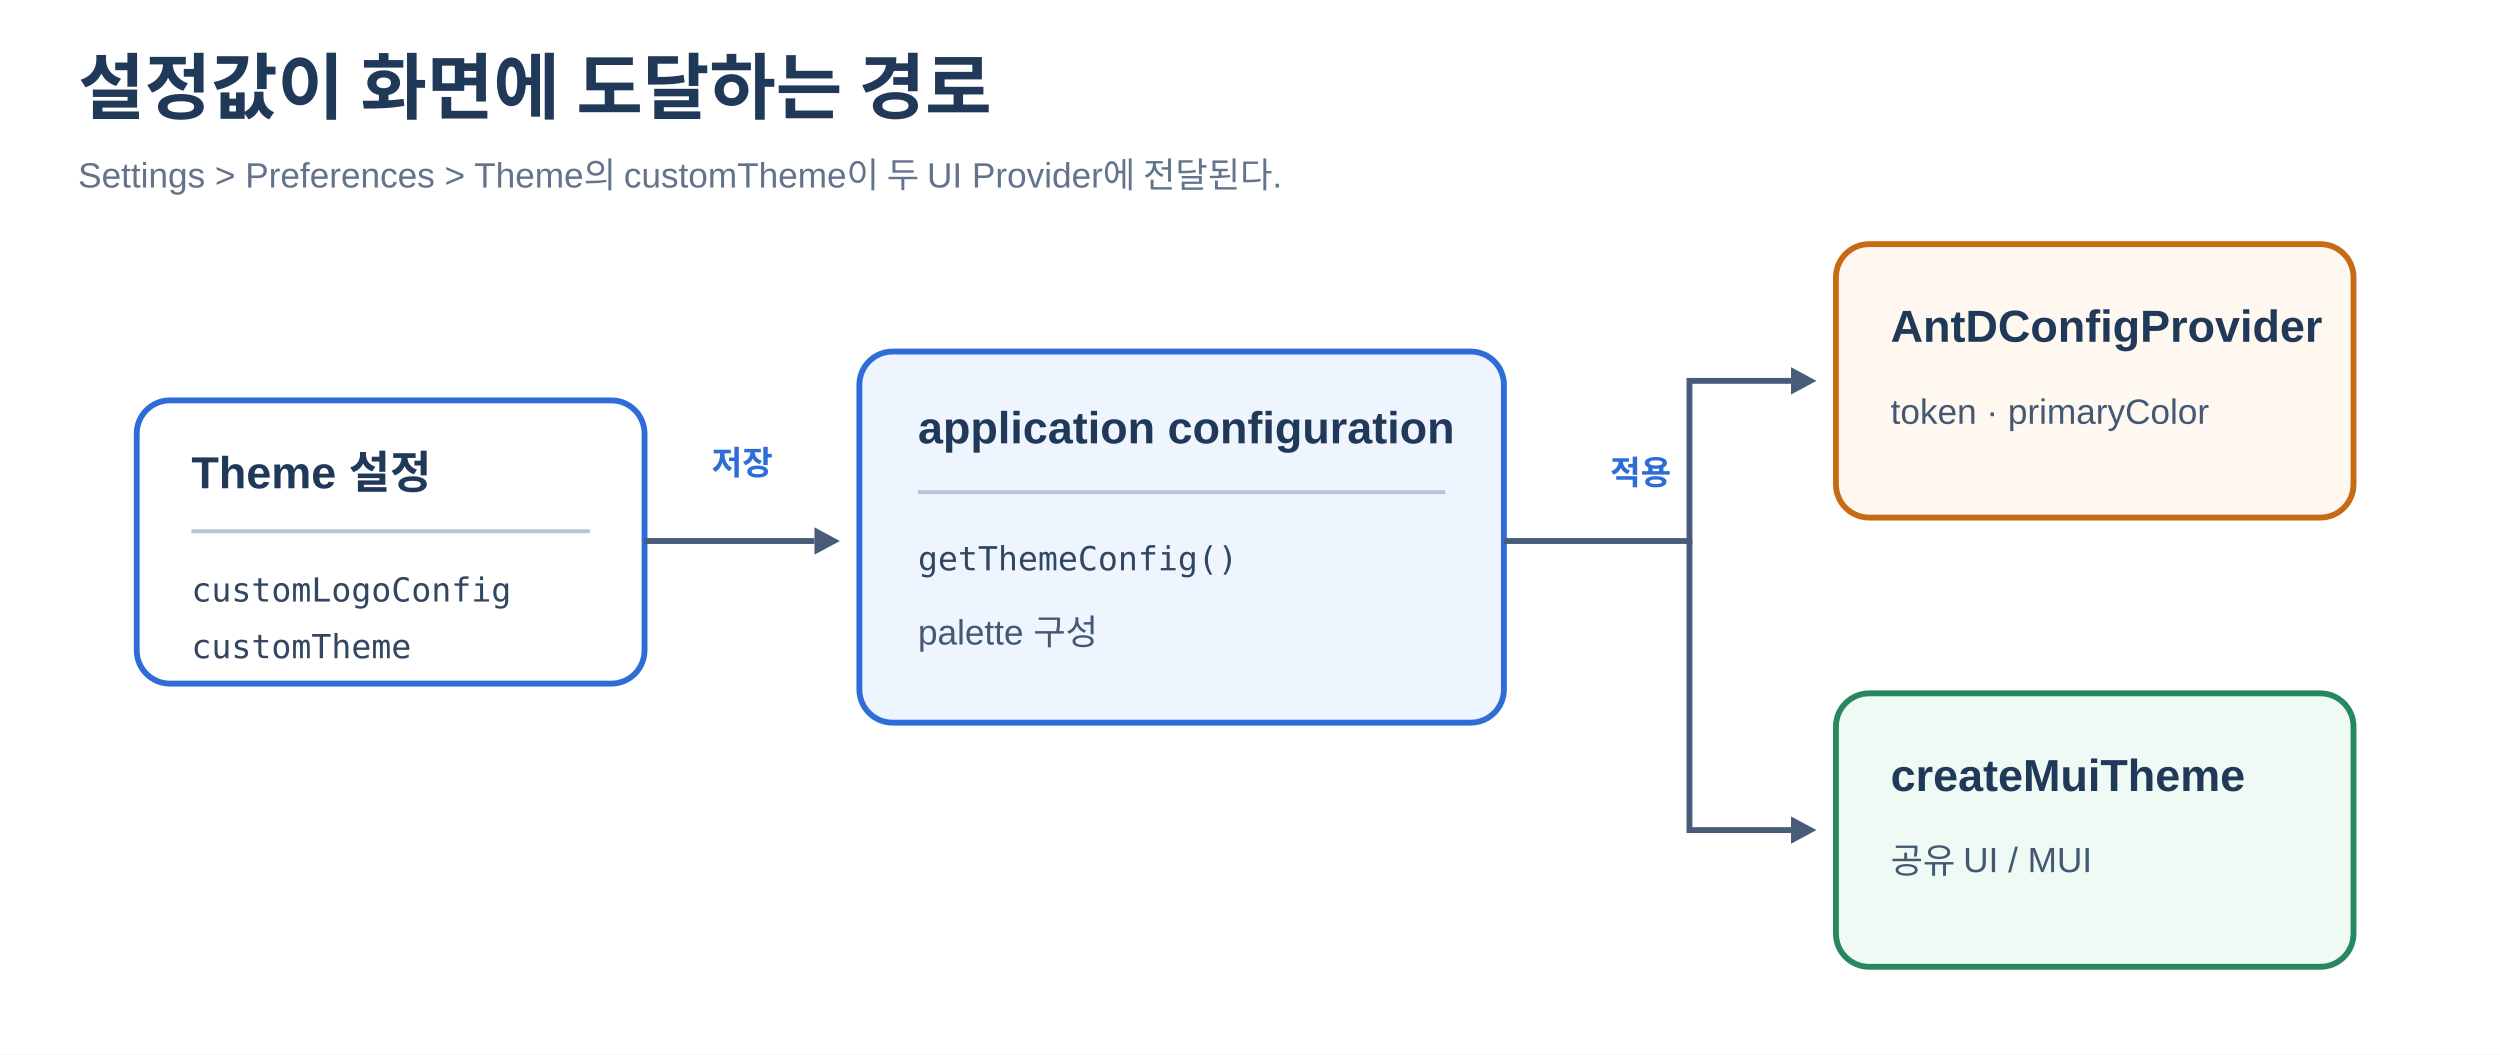
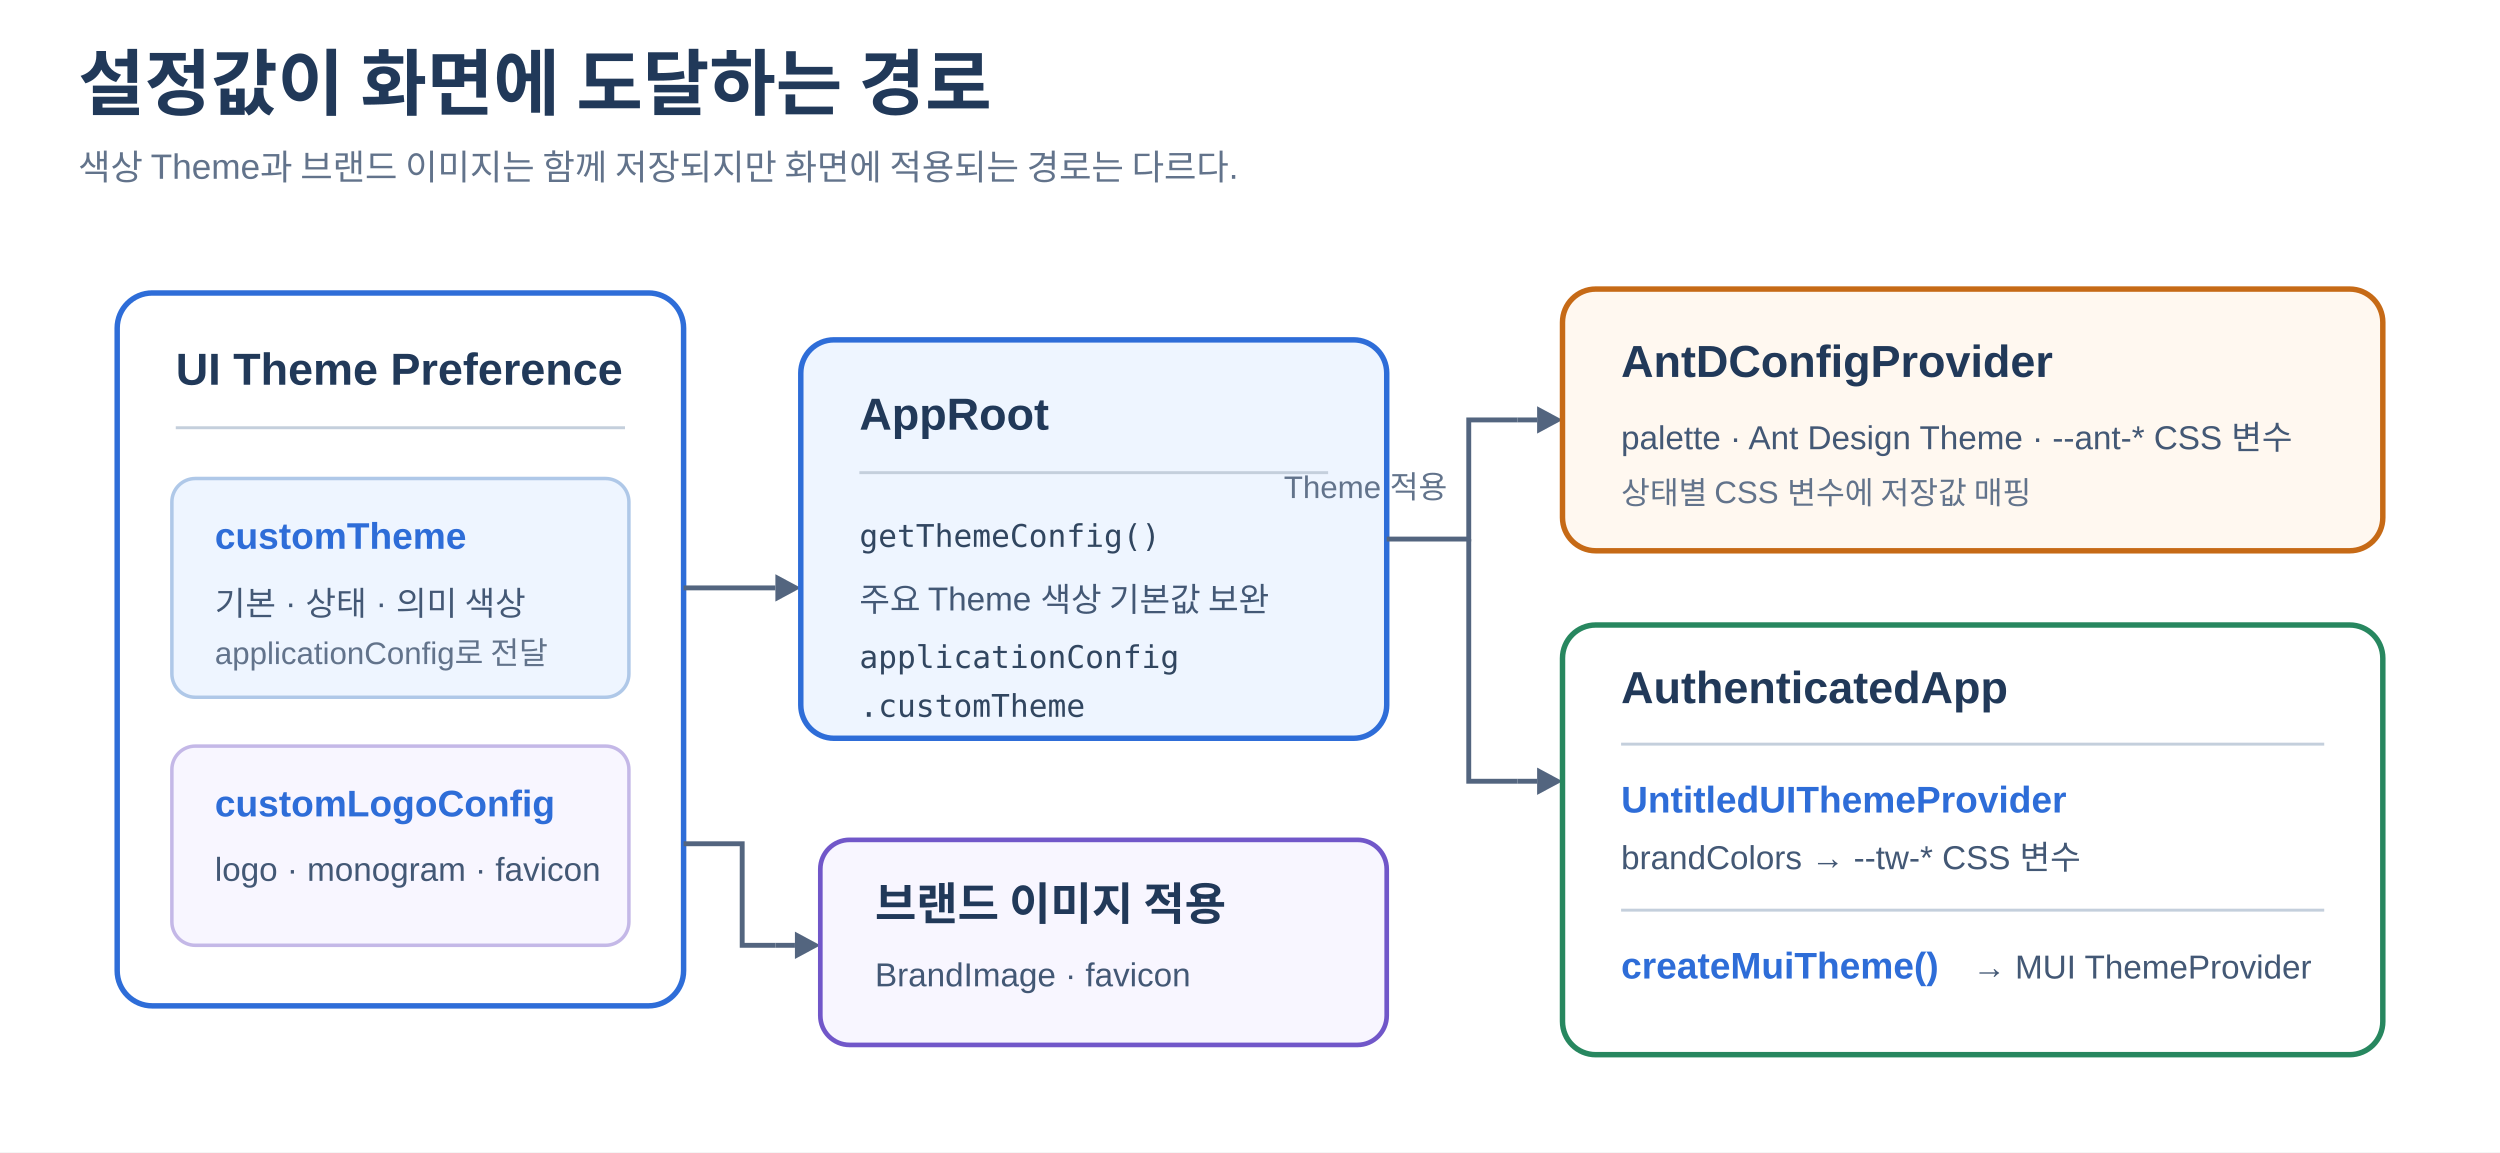
- <svg xmlns="http://www.w3.org/2000/svg" width="1280" height="540" viewBox="0 0 1280 540" role="img" aria-labelledby="title desc">
+ <svg xmlns="http://www.w3.org/2000/svg" width="1280" height="590" viewBox="0 0 1280 590" role="img" aria-labelledby="title desc">
+   <defs>
+     <marker id="arrow" markerWidth="8" markerHeight="8" refX="7" refY="4" orient="auto" markerUnits="strokeWidth">
+       <path d="M0 0 L8 4 L0 8 Z" fill="#53657F" />
+     </marker>
+   </defs>
  <style>
-     .title{font-family:'Apple SD Gothic Neo','Helvetica Neue',Arial,sans-serif;font-size:37px;font-weight:700;fill:#213959}.subtitle{font-family:'Apple SD Gothic Neo','Helvetica Neue',Arial,sans-serif;font-size:18px;font-weight:500;fill:#62738B}.cardTitle{font-family:'Apple SD Gothic Neo','Helvetica Neue',Arial,sans-serif;font-size:23px;font-weight:700;fill:#213959}.body{font-family:'Apple SD Gothic Neo','Helvetica Neue',Arial,sans-serif;font-size:18px;font-weight:500;fill:#435875}.mono{font-family:Menlo,Consolas,monospace;font-size:17px;font-weight:500;fill:#314660}.label{font-family:'Apple SD Gothic Neo','Helvetica Neue',Arial,sans-serif;font-size:17px;font-weight:700;fill:#2E6DD8}.line{stroke:#485B78;stroke-width:3;fill:none}.rule{stroke:#B5C4D6;stroke-width:2}.setting{fill:#FFFFFF;stroke:#2E6DD8;stroke-width:3}.config{fill:#EEF5FF;stroke:#2E6DD8;stroke-width:3}.antd{fill:#FFF8F0;stroke:#C66A16;stroke-width:3}.mui{fill:#EFFAF4;stroke:#27875F;stroke-width:3}
+     .title{font-family:'Apple SD Gothic Neo','Helvetica Neue',Arial,sans-serif;font-size:37px;font-weight:700;fill:#213959}.subtitle{font-family:'Apple SD Gothic Neo','Helvetica Neue',Arial,sans-serif;font-size:18px;font-weight:500;fill:#62738B}.cardTitle{font-family:'Apple SD Gothic Neo','Helvetica Neue',Arial,sans-serif;font-size:23px;font-weight:700;fill:#213959}.section{font-family:'Apple SD Gothic Neo','Helvetica Neue',Arial,sans-serif;font-size:19px;font-weight:700;fill:#2E6DD8}.body{font-family:'Apple SD Gothic Neo','Helvetica Neue',Arial,sans-serif;font-size:17px;font-weight:500;fill:#435875}.note{font-family:'Apple SD Gothic Neo','Helvetica Neue',Arial,sans-serif;font-size:16px;font-weight:500;fill:#62738B}.mono{font-family:Menlo,Consolas,monospace;font-size:16px;font-weight:500;fill:#314660}.line{stroke:#53657F;stroke-width:2.5;fill:none}.branch{stroke:#53657F;stroke-width:2.5;fill:none}.rule{stroke:#C4CFDC;stroke-width:1.5}.preference{fill:#FFFFFF;stroke:#2E6DD8;stroke-width:2.8}.themeBlock{fill:#EEF5FF;stroke:#AFC8E8;stroke-width:1.8}.logoBlock{fill:#F8F6FF;stroke:#C4B8E7;stroke-width:1.8}.config{fill:#EEF5FF;stroke:#2E6DD8;stroke-width:2.8}.antd{fill:#FFF8F0;stroke:#C66A16;stroke-width:2.8}.auth{fill:#FFFFFF;stroke:#27875F;stroke-width:2.8}.brand{fill:#F8F6FF;stroke:#7157C9;stroke-width:2.4}
  </style>
-   <rect width="1280" height="540" fill="#FFFFFF" />
-   <text class="title" x="40" y="58">설정값이 화면에 도달하는 경로</text>
-   <text class="subtitle" x="40" y="96">Settings &gt; Preferences &gt; Theme의 customTheme이 두 UI Provider에 전달된다.</text>
-   <rect class="setting" x="70" y="205" width="260" height="145" rx="17" />
-   <text class="cardTitle" x="98" y="250">Theme 설정</text>
-   <path class="rule" d="M98 272 H302" />
-   <text class="mono" x="98" y="308">customLogoConfig</text>
-   <text class="mono" x="98" y="337">customTheme</text>
-   <path class="line" d="M330 277 H417" />
-   <polygon points="430,277 417,270 417,284" fill="#485B78" />
-   <text class="label" x="380" y="243" text-anchor="middle">저장</text>
-   <rect class="config" x="440" y="180" width="330" height="190" rx="17" />
-   <text class="cardTitle" x="470" y="227">application configuration</text>
-   <path class="rule" d="M470 252 H740" />
-   <text class="mono" x="470" y="292">getThemeConfig()</text>
-   <text class="body" x="470" y="330">palette 구성</text>
-   <path class="line" d="M770 277 H865 V195 H917" />
-   <polygon points="930,195 917,188 917,202" fill="#485B78" />
-   <path class="line" d="M865 277 V425 H917" />
-   <polygon points="930,425 917,418 917,432" fill="#485B78" />
-   <text class="label" x="840" y="248" text-anchor="middle">적용</text>
-   <rect class="antd" x="940" y="125" width="265" height="140" rx="17" />
-   <text class="cardTitle" x="968" y="175">AntDConfigProvider</text>
-   <text class="body" x="968" y="217">token · primaryColor</text>
-   <rect class="mui" x="940" y="355" width="265" height="140" rx="17" />
-   <text class="cardTitle" x="968" y="405">createMuiTheme</text>
-   <text class="body" x="968" y="447">공유 UI / MUI</text>
+   <rect width="1280" height="590" fill="#FFFFFF" />
+   <text class="title" x="40" y="56">설정값이 화면에 도달하는 경로</text>
+   <text class="subtitle" x="40" y="92">색상 Theme과 브랜드 이미지는 함께 저장되지만 화면에 적용되는 경로는 다르다.</text>
+   <rect class="preference" x="60" y="150" width="290" height="365" rx="18" />
+   <text class="cardTitle" x="90" y="197">UI Theme Preference</text>
+   <path class="rule" d="M90 219 H320" />
+   <rect class="themeBlock" x="88" y="245" width="234" height="112" rx="12" />
+   <text class="section" x="110" y="281">customTheme</text>
+   <text class="body" x="110" y="315">기본 · 상태 · 의미 색상</text>
+   <text class="note" x="110" y="340">applicationConfig로 전달</text>
+   <rect class="logoBlock" x="88" y="382" width="234" height="102" rx="12" />
+   <text class="section" x="110" y="418" fill="#7157C9">customLogoConfig</text>
+   <text class="body" x="110" y="451">logo · monogram · favicon</text>
+   <path class="line" d="M350 301 H397" />
+   <polygon points="410,301 397,294 397,308" fill="#53657F" />
+   <rect class="config" x="410" y="174" width="300" height="204" rx="17" />
+   <text class="cardTitle" x="440" y="220">AppRoot</text>
+   <path class="rule" d="M440 242 H680" />
+   <text class="mono" x="440" y="280">getThemeConfig()</text>
+   <text class="body" x="440" y="313">주요 Theme 색상 기본값 보완</text>
+   <text class="mono" x="440" y="342">applicationConfig</text>
+   <text class="mono" x="440" y="367">.customTheme</text>
+   <path class="branch" d="M710 276 H752 V215 H777" />
+   <path class="line" d="M777 215 H787" />
+   <path class="branch" d="M752 276 V400 H777" />
+   <path class="line" d="M777 400 H787" />
+   <polygon points="800,215 787,208 787,222" fill="#53657F" />
+   <polygon points="800,400 787,393 787,407" fill="#53657F" />
+   <text class="note" x="741" y="255" text-anchor="end">Theme 적용</text>
+   <rect class="antd" x="800" y="148" width="420" height="134" rx="17" />
+   <text class="cardTitle" x="830" y="193">AntDConfigProvider</text>
+   <text class="body" x="830" y="230">palette · Ant Design Theme · --ant-* CSS 변수</text>
+   <text class="note" x="830" y="258">상태별 CSS 변수에 저장값 매핑</text>
+   <rect class="auth" x="800" y="320" width="420" height="220" rx="17" />
+   <text class="cardTitle" x="830" y="360">AuthenticatedApp</text>
+   <path class="rule" d="M830 381 H1190" />
+   <text class="section" x="830" y="416" fill="#7157C9">UntitledUIThemeProvider</text>
+   <text class="body" x="830" y="445">brandColors → --tw-* CSS 변수</text>
+   <path class="rule" d="M830 466 H1190" />
+   <text class="section" x="830" y="501" fill="#27875F">createMuiTheme()</text>
+   <text class="body" x="1010" y="501">→ MUI ThemeProvider</text>
+   <path class="branch" d="M350 432 H380 V484 H397" />
+   <path class="line" d="M397 484 H407" />
+   <polygon points="420,484 407,477 407,491" fill="#53657F" />
+   <rect class="brand" x="420" y="430" width="290" height="105" rx="15" />
+   <text class="cardTitle" x="448" y="471">브랜드 이미지 적용</text>
+   <text class="body" x="448" y="505">BrandImage · favicon</text>
</svg>
